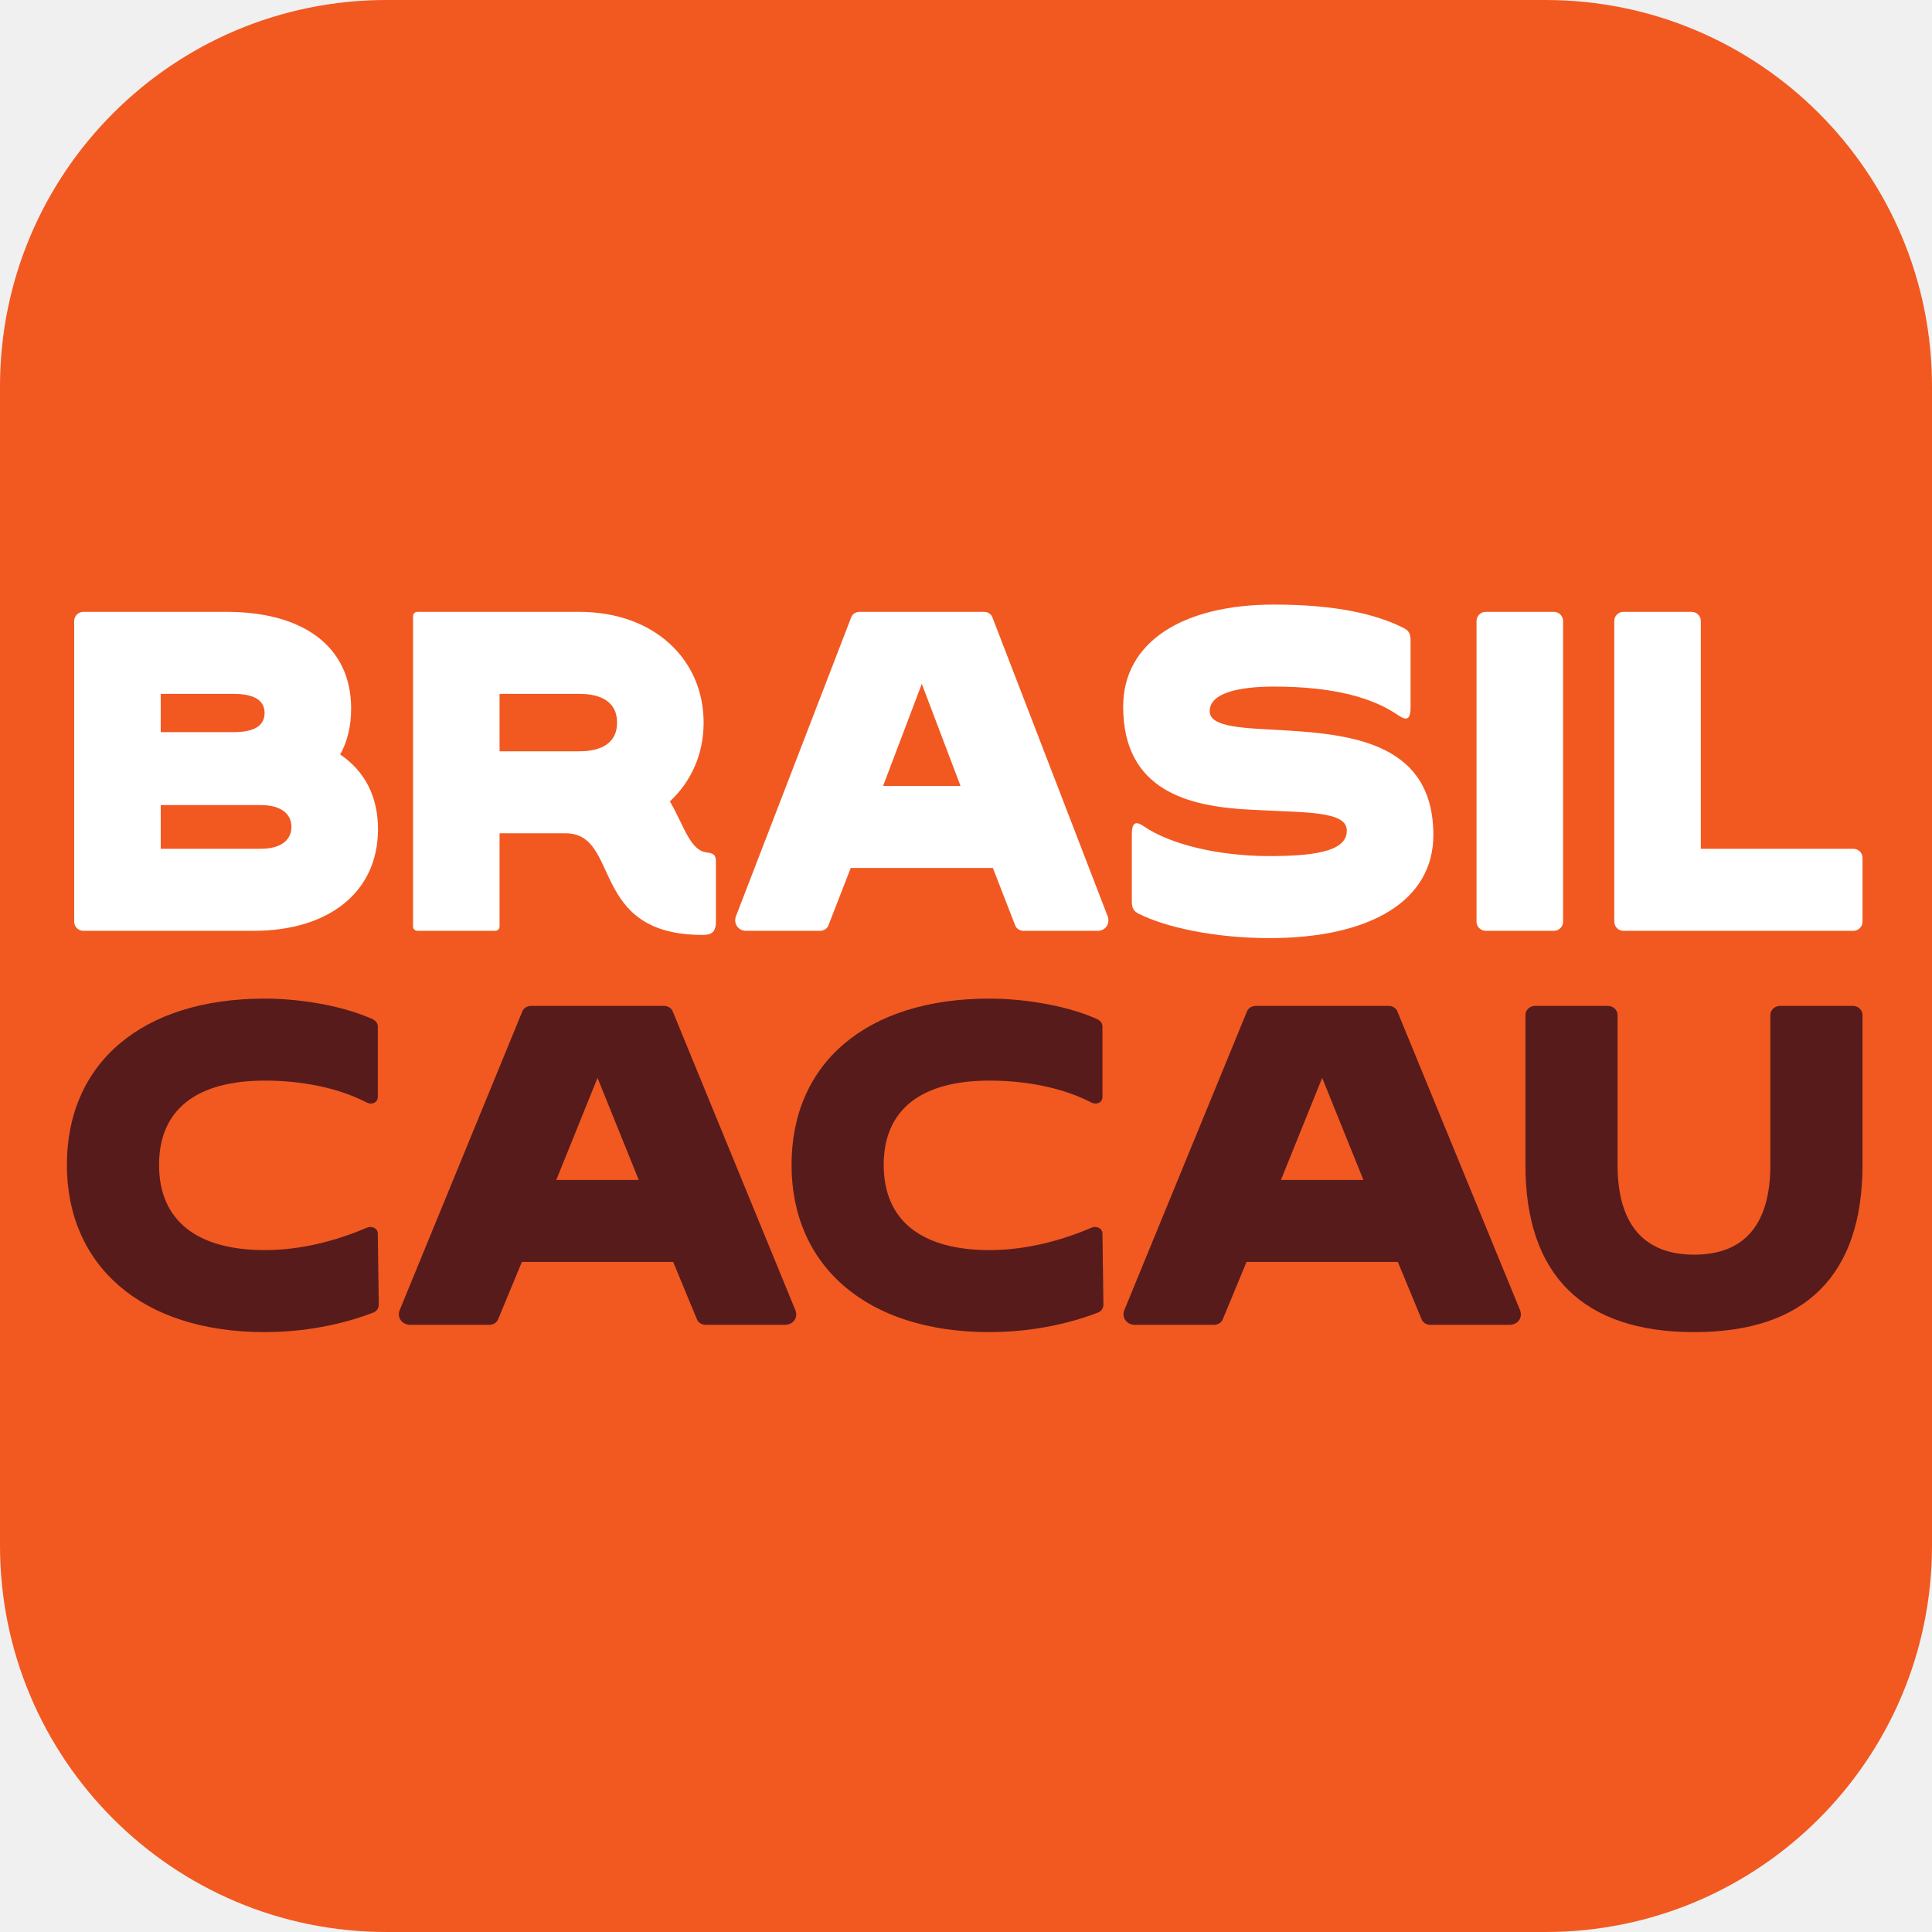
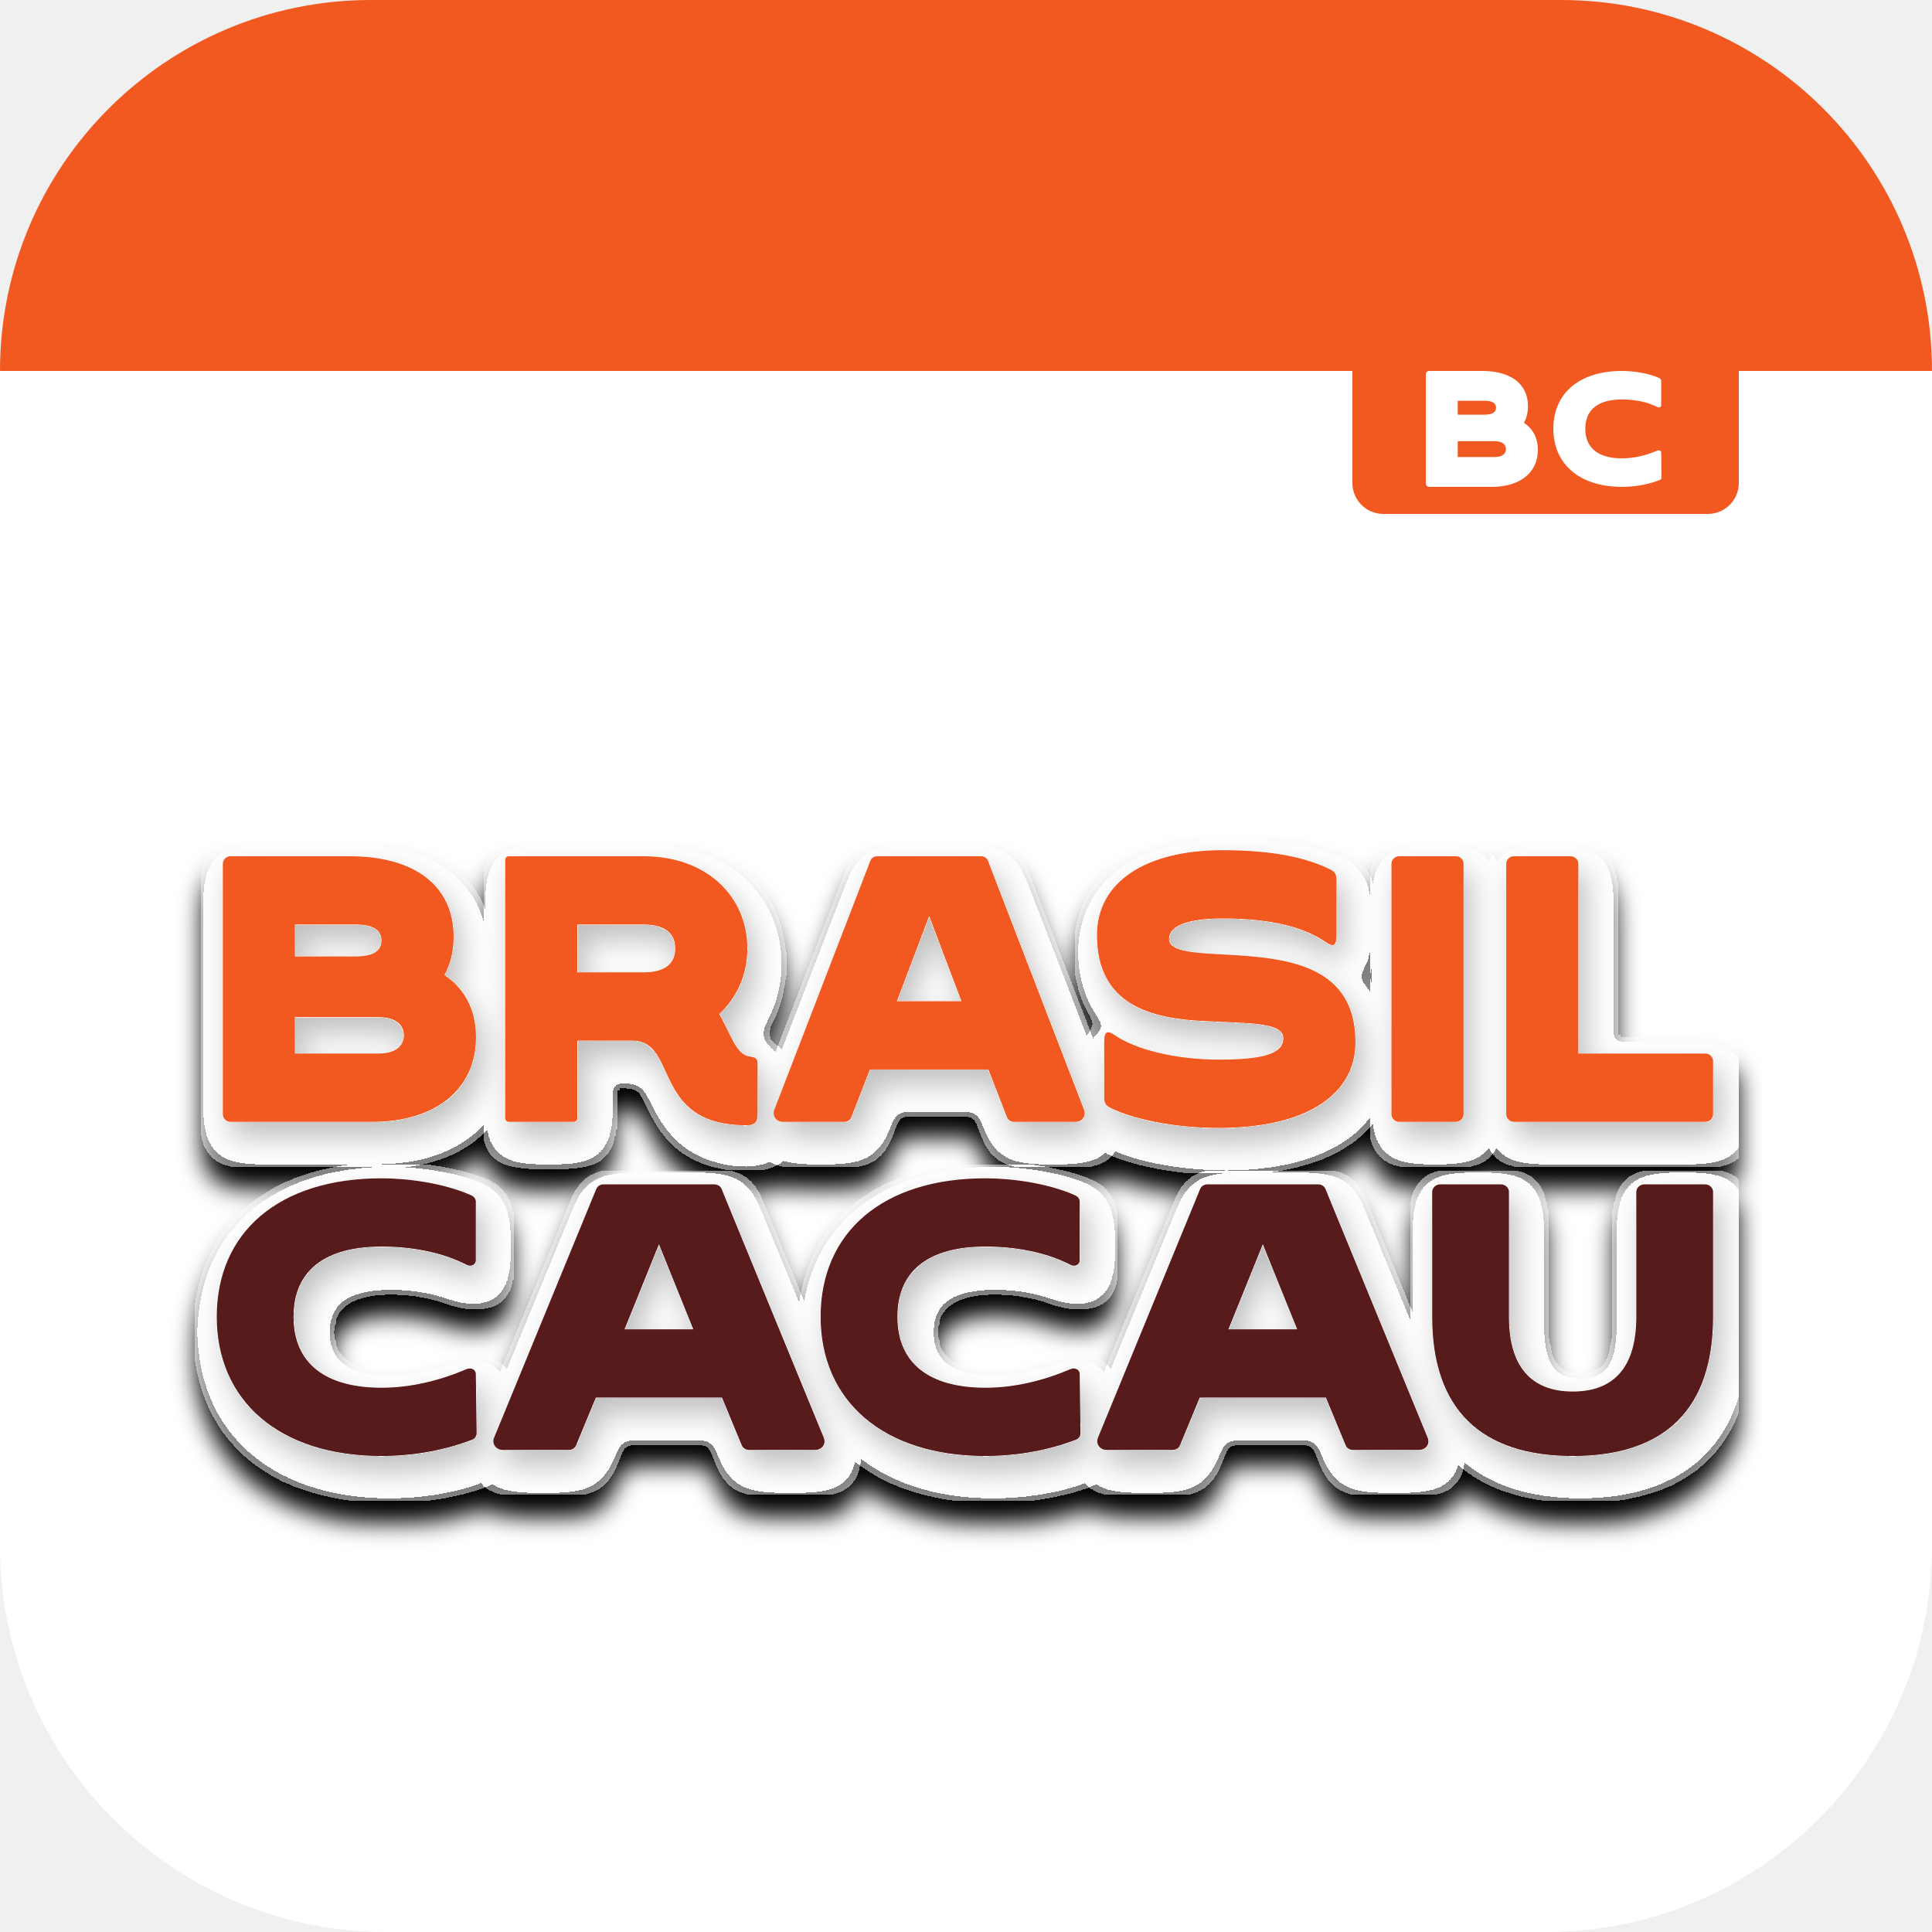
<svg xmlns="http://www.w3.org/2000/svg" width="500" height="500" viewBox="0 0 500 500" fill="none">
-   <rect width="500" height="500" rx="100" fill="#F15921" />
-   <path d="M19.2 238.534V160.709C19.2 159.411 20.261 158.35 21.558 158.35H58.69C78.14 158.35 90.871 167.076 90.871 183.349C90.871 187.948 89.928 191.838 88.042 195.259C94.29 199.504 97.826 205.99 97.826 214.598C97.826 230.87 85.096 240.894 65.645 240.894H21.558C20.261 240.894 19.2 239.832 19.2 238.534ZM60.459 189.481C66.47 189.481 68.475 187.358 68.475 184.528C68.475 181.698 66.47 179.575 60.459 179.575H41.597V189.48L60.459 189.481ZM67.414 219.668C73.425 219.668 75.429 216.838 75.429 214.008C75.429 211.178 73.425 208.348 67.414 208.348H41.598V219.669L67.414 219.668Z" fill="white" />
-   <path d="M146.381 215.658H129.287V239.713C129.287 240.42 128.817 240.893 128.109 240.893H108.07C107.363 240.893 106.891 240.422 106.891 239.713V159.529C106.891 158.821 107.362 158.35 108.07 158.35H149.916C169.366 158.35 182.097 170.732 182.097 187.004C182.097 195.14 178.914 202.215 173.374 207.404C177.029 213.653 178.56 220.139 182.922 220.61C184.808 220.846 185.28 221.317 185.28 223.086V238.533C185.28 241.598 183.747 241.952 181.743 241.952C152.274 241.952 160.762 215.658 146.381 215.658ZM149.916 194.434C155.81 194.434 159.7 192.193 159.7 187.005C159.7 181.816 155.81 179.576 149.916 179.576H129.287V194.434H149.916Z" fill="white" />
-   <path d="M190.467 237.119L220.291 159.765C220.645 158.821 221.588 158.35 222.413 158.35H254.712C255.537 158.35 256.48 158.821 256.834 159.765L286.658 237.119C287.364 239.124 286.068 240.893 284.064 240.893H264.85C264.025 240.893 263.082 240.422 262.728 239.478L256.952 224.621H220.174L214.397 239.478C214.043 240.422 213.1 240.893 212.275 240.893H193.061C191.057 240.893 189.761 239.007 190.467 237.119ZM248.582 203.394L238.562 176.981L228.543 203.394H248.582Z" fill="white" />
-   <path d="M294.801 236.53C293.386 235.822 292.916 235.115 292.916 233.11V216.013C292.916 212.829 293.858 212.358 296.098 213.89C302.582 218.37 314.958 221.554 328.515 221.554C342.071 221.554 348.554 219.785 348.554 214.95C348.554 209.762 337.709 210.352 323.21 209.526C307.885 208.701 290.675 204.809 290.675 182.878C290.675 166.133 306.116 156.464 329.692 156.464C346.078 156.464 356.333 159.058 363.169 162.478C364.584 163.186 365.055 163.892 365.055 165.897V182.994C365.055 186.178 364.113 186.65 361.872 185.118C355.389 180.637 345.369 177.689 329.691 177.689C320.968 177.689 313.07 179.222 313.07 184.057C313.07 188.302 321.911 188.42 332.403 189.01C350.792 190.07 370.95 192.783 370.95 216.131C370.95 232.876 355.035 242.78 328.514 242.78C314.251 242.78 301.638 239.949 294.801 236.53Z" fill="white" />
-   <path d="M382.124 238.534V160.709C382.124 159.411 383.184 158.35 384.482 158.35H402.164C403.461 158.35 404.522 159.411 404.522 160.709V238.534C404.522 239.832 403.461 240.893 402.164 240.893H384.482C383.184 240.893 382.124 239.832 382.124 238.534Z" fill="white" />
-   <path d="M417.774 238.534V160.709C417.774 159.411 418.835 158.35 420.132 158.35H437.814C439.112 158.35 440.172 159.411 440.172 160.709V219.668H479.662C480.958 219.668 482.019 220.728 482.019 222.026V238.535C482.019 239.833 480.958 240.894 479.662 240.894H420.133C418.836 240.894 417.774 239.832 417.774 238.534Z" fill="white" />
-   <path d="M17.312 301.476C17.312 275.181 36.642 258.436 68.527 258.436C75.933 258.436 87.23 259.734 96.143 263.625C97.021 263.979 97.774 264.686 97.774 265.629V283.906C97.774 285.321 96.269 286.029 94.888 285.321C87.106 281.312 77.566 279.661 68.528 279.661C50.954 279.661 41.164 287.09 41.164 301.476C41.164 315.862 50.955 323.526 68.528 323.526C77.566 323.526 86.605 321.286 94.888 317.748C96.269 317.159 97.774 317.867 97.774 319.281L98.026 337.677C98.026 338.502 97.524 339.327 96.645 339.681C86.227 343.691 75.933 344.751 68.528 344.751C36.645 344.751 17.312 327.536 17.312 301.476Z" fill="#571B1C" />
-   <path d="M103.424 339.092L135.182 261.737C135.558 260.794 136.563 260.322 137.441 260.322H171.835C172.714 260.322 173.719 260.794 174.095 261.737L205.852 339.092C206.606 341.096 205.226 342.865 203.09 342.865H182.63C181.752 342.865 180.747 342.394 180.371 341.45L174.22 326.593H135.056L128.906 341.45C128.53 342.394 127.525 342.865 126.647 342.865H106.186C104.053 342.865 102.671 340.979 103.424 339.092ZM165.307 305.367L154.637 278.953L143.967 305.367H165.307Z" fill="#571B1C" />
-   <path d="M204.851 301.476C204.851 275.181 224.181 258.436 256.065 258.436C263.471 258.436 274.768 259.734 283.681 263.625C284.56 263.979 285.313 264.686 285.313 265.629V283.906C285.313 285.321 283.807 286.029 282.426 285.321C274.644 281.312 265.104 279.661 256.066 279.661C238.492 279.661 228.702 287.09 228.702 301.476C228.702 315.862 238.494 323.526 256.066 323.526C265.104 323.526 274.143 321.286 282.426 317.748C283.807 317.159 285.313 317.867 285.313 319.281L285.564 337.677C285.564 338.502 285.062 339.327 284.183 339.681C273.765 343.691 263.471 344.751 256.066 344.751C224.183 344.751 204.851 327.536 204.851 301.476Z" fill="#571B1C" />
-   <path d="M290.965 339.092L322.723 261.737C323.1 260.794 324.104 260.322 324.983 260.322H359.377C360.255 260.322 361.26 260.794 361.636 261.737L393.395 339.092C394.147 341.096 392.767 342.865 390.633 342.865H370.173C369.294 342.865 368.29 342.394 367.914 341.45L361.762 326.593H322.599L316.448 341.45C316.072 342.394 315.068 342.865 314.189 342.865H293.729C291.595 342.865 290.212 340.979 290.965 339.092ZM352.849 305.367L342.179 278.953L331.509 305.367H352.849Z" fill="#571B1C" />
-   <path d="M394.777 301.476V262.681C394.777 261.383 395.906 260.322 397.287 260.322H416.116C417.496 260.322 418.627 261.383 418.627 262.681V301.476C418.627 316.806 425.405 324.705 438.459 324.705C451.513 324.705 458.167 316.805 458.167 301.476V262.681C458.167 261.383 459.297 260.322 460.676 260.322H479.505C480.884 260.322 482.014 261.383 482.014 262.681V301.476C482.014 330.013 467.204 344.753 438.458 344.753C409.711 344.753 394.777 330.013 394.777 301.476Z" fill="#571B1C" />
+   <path d="M0 96H500V400C500 455.228 455.228 500 400 500H100C44.772 500 0 455.228 0 400V96Z" fill="white" />
+   <path d="M0 96C0 42.981 42.981 0 96 0H404C457.019 0 500 42.981 500 96V96H0V96Z" fill="#F15921" />
+   <g filter="url(#filter0_d_1_3)">
+     <g clip-path="url(#clip0_1_3)">
+       <g filter="url(#filter1_d_1_3)">
+         <path d="M57.667 288.368V223.561C57.667 222.48 58.551 221.597 59.632 221.597H90.575C106.783 221.597 117.393 228.864 117.393 242.414C117.393 246.244 116.607 249.483 115.035 252.332C120.241 255.867 123.189 261.268 123.189 268.436C123.189 281.986 112.58 290.334 96.371 290.334H59.632C58.551 290.334 57.667 289.449 57.667 288.368ZM92.049 247.52C97.059 247.52 98.729 245.753 98.729 243.396C98.729 241.04 97.059 239.271 92.049 239.271H76.331V247.519L92.049 247.52ZM97.845 272.658C102.855 272.658 104.524 270.301 104.524 267.945C104.524 265.588 102.855 263.232 97.845 263.232H76.332V272.659L97.845 272.658Z" fill="#F15921" />
+       </g>
+       <g filter="url(#filter2_d_1_3)">
+         <path d="M163.651 269.319H149.406V289.351C149.406 289.939 149.014 290.333 148.424 290.333H131.725C131.136 290.333 130.742 289.94 130.742 289.351V222.579C130.742 221.989 131.135 221.597 131.725 221.597H166.597C182.805 221.597 193.414 231.907 193.414 245.458C193.414 252.233 190.762 258.124 186.145 262.445C189.191 267.649 190.467 273.05 194.102 273.443C195.673 273.639 196.067 274.031 196.067 275.504V288.367C196.067 290.92 194.789 291.215 193.119 291.215C168.561 291.215 175.635 269.319 163.651 269.319ZM166.597 251.645C171.509 251.645 174.75 249.779 174.75 245.459C174.75 241.138 171.508 239.273 166.597 239.273H149.406V251.645H166.597Z" fill="#F15921" />
+       </g>
+       <g filter="url(#filter3_d_1_3)">
+         <path d="M200.389 287.19L225.242 222.775C225.537 221.989 226.323 221.597 227.011 221.597H253.927C254.614 221.597 255.4 221.989 255.695 222.775L280.548 287.19C281.137 288.859 280.057 290.333 278.387 290.333H262.375C261.688 290.333 260.901 289.94 260.607 289.154L255.793 276.782H225.145L220.331 289.154C220.036 289.94 219.25 290.333 218.563 290.333H202.551C200.881 290.333 199.801 288.762 200.389 287.19ZM248.819 259.107L240.469 237.111L232.119 259.107H248.819Z" fill="#F15921" />
+       </g>
+       <g filter="url(#filter4_d_1_3)">
+         <path d="M287.334 286.699C286.155 286.11 285.763 285.521 285.763 283.852V269.614C285.763 266.963 286.548 266.57 288.415 267.846C293.819 271.577 304.132 274.228 315.429 274.228C326.726 274.228 332.128 272.756 332.128 268.73C332.128 264.409 323.091 264.9 311.008 264.213C298.238 263.526 283.896 260.285 283.896 242.022C283.896 228.078 296.764 220.026 316.41 220.026C330.065 220.026 338.611 222.187 344.308 225.034C345.487 225.624 345.879 226.212 345.879 227.881V242.119C345.879 244.77 345.094 245.163 343.227 243.887C337.824 240.156 329.474 237.701 316.409 237.701C309.14 237.701 302.559 238.978 302.559 243.003C302.559 246.538 309.926 246.637 318.669 247.128C333.994 248.011 350.791 250.27 350.791 269.713C350.791 283.656 337.53 291.904 315.428 291.904C303.542 291.904 293.031 289.547 287.334 286.699Z" fill="#F15921" />
+       </g>
+       <g filter="url(#filter5_d_1_3)">
+         <path d="M360.103 288.368V223.561C360.103 222.48 360.987 221.597 362.068 221.597H376.803C377.885 221.597 378.768 222.48 378.768 223.561V288.368C378.768 289.449 377.885 290.333 376.803 290.333H362.068C360.987 290.333 360.103 289.449 360.103 288.368Z" fill="#F15921" />
+       </g>
+       <g filter="url(#filter6_d_1_3)">
+         <path d="M389.812 288.368V223.561C389.812 222.48 390.696 221.597 391.777 221.597H406.512C407.593 221.597 408.477 222.48 408.477 223.561V272.658H441.385C442.465 272.658 443.349 273.541 443.349 274.622V288.369C443.349 289.45 442.465 290.334 441.385 290.334H391.778C390.697 290.334 389.812 289.449 389.812 288.368Z" fill="#F15921" />
+       </g>
+       <g filter="url(#filter7_d_1_3)">
+         <path d="M56.094 340.782C56.094 318.885 72.202 304.941 98.772 304.941C104.944 304.941 114.358 306.022 121.786 309.262C122.518 309.557 123.145 310.145 123.145 310.931V326.151C123.145 327.329 121.891 327.919 120.74 327.329C114.255 323.991 106.305 322.616 98.773 322.616C84.128 322.616 75.97 328.802 75.97 340.782C75.97 352.762 84.129 359.144 98.773 359.144C106.305 359.144 113.837 357.278 120.74 354.332C121.891 353.841 123.145 354.431 123.145 355.609L123.355 370.927C123.355 371.615 122.936 372.302 122.204 372.596C113.522 375.935 104.944 376.818 98.773 376.818C72.204 376.818 56.094 362.483 56.094 340.782Z" fill="#571B1C" />
+       </g>
+       <g filter="url(#filter8_d_1_3)">
+         <path d="M127.853 372.105L154.319 307.69C154.632 306.905 155.469 306.512 156.201 306.512H184.863C185.595 306.512 186.432 306.905 186.746 307.69L213.21 372.105C213.839 373.775 212.688 375.248 210.909 375.248H193.859C193.127 375.248 192.289 374.855 191.976 374.07L186.85 361.697H154.213L149.088 374.07C148.775 374.855 147.938 375.248 147.205 375.248H130.155C128.377 375.248 127.226 373.677 127.853 372.105ZM179.422 344.022L170.531 322.027L161.639 344.022H179.422Z" fill="#571B1C" />
+       </g>
+       <g filter="url(#filter9_d_1_3)">
+         <path d="M212.376 340.782C212.376 318.885 228.484 304.941 255.054 304.941C261.226 304.941 270.64 306.022 278.068 309.262C278.8 309.557 279.427 310.145 279.427 310.931V326.151C279.427 327.329 278.173 327.919 277.022 327.329C270.536 323.991 262.587 322.616 255.055 322.616C240.41 322.616 232.252 328.802 232.252 340.782C232.252 352.762 240.411 359.144 255.055 359.144C262.587 359.144 270.119 357.278 277.022 354.332C278.173 353.841 279.427 354.431 279.427 355.609L279.637 370.927C279.637 371.615 279.219 372.302 278.486 372.596C269.804 375.935 261.226 376.818 255.055 376.818C228.486 376.818 212.376 362.483 212.376 340.782Z" fill="#571B1C" />
+       </g>
+       <g filter="url(#filter10_d_1_3)">
+         <path d="M284.137 372.105L310.603 307.69C310.916 306.905 311.753 306.512 312.486 306.512H341.148C341.88 306.512 342.717 306.905 343.03 307.69L369.496 372.105C370.123 373.775 368.972 375.248 367.194 375.248H350.144C349.412 375.248 348.575 374.855 348.261 374.07L343.135 361.697H310.499L305.374 374.07C305.06 374.855 304.223 375.248 303.491 375.248H286.441C284.663 375.248 283.51 373.677 284.137 372.105ZM335.708 344.022L326.816 322.027L317.924 344.022H335.708Z" fill="#571B1C" />
+       </g>
+       <g filter="url(#filter11_d_1_3)">
+         <path d="M370.647 340.782V308.476C370.647 307.396 371.588 306.512 372.739 306.512H388.43C389.58 306.512 390.522 307.396 390.522 308.476V340.782C390.522 353.548 396.171 360.126 407.049 360.126C417.927 360.126 423.473 353.546 423.473 340.782V308.476C423.473 307.396 424.414 306.512 425.564 306.512H441.255C442.404 306.512 443.345 307.396 443.345 308.476V340.782C443.345 364.545 431.004 376.819 407.048 376.819C383.093 376.819 370.647 364.545 370.647 340.782Z" fill="#571B1C" />
+       </g>
+     </g>
+   </g>
+   <path d="M450 125C450 129.418 446.418 133 442 133H358C353.582 133 350 129.418 350 125V93L450 93V125Z" fill="#F15921" />
+   <path d="M369 125.142V96.857C369 96.385 369.391 96 369.87 96H383.565C390.739 96 395.435 99.171 395.435 105.085C395.435 106.757 395.087 108.171 394.391 109.414C396.696 110.957 398 113.314 398 116.443C398 122.357 393.305 126 386.131 126H369.87C369.391 126 369 125.614 369 125.142ZM384.217 107.314C386.435 107.314 387.174 106.543 387.174 105.514C387.174 104.486 386.435 103.714 384.217 103.714H377.261V107.314L384.217 107.314ZM386.783 118.285C389 118.285 389.739 117.257 389.739 116.228C389.739 115.2 389 114.171 386.783 114.171H377.261V118.286L386.783 118.285Z" fill="white" />
+   <path d="M402 110.959C402 101.82 408.706 96 419.767 96C422.336 96 426.255 96.451 429.347 97.803C429.652 97.927 429.913 98.172 429.913 98.5V104.852C429.913 105.344 429.39 105.59 428.911 105.344C426.212 103.951 422.902 103.377 419.767 103.377C413.67 103.377 410.274 105.959 410.274 110.959C410.274 115.959 413.671 118.623 419.767 118.623C422.902 118.623 426.038 117.844 428.911 116.615C429.39 116.41 429.913 116.656 429.913 117.148L430 123.541C430 123.828 429.826 124.115 429.521 124.238C425.907 125.631 422.336 126 419.767 126C408.707 126 402 120.017 402 110.959Z" fill="white" />
+   <defs>
+     <filter id="filter0_d_1_3" x="44" y="183" width="412" height="241" filterUnits="userSpaceOnUse" color-interpolation-filters="sRGB">
+       <feFlood flood-opacity="0" result="BackgroundImageFix" />
+       <feColorMatrix in="SourceAlpha" type="matrix" values="0 0 0 0 0 0 0 0 0 0 0 0 0 0 0 0 0 0 127 0" result="hardAlpha" />
+       <feOffset dy="6" />
+       <feGaussianBlur stdDeviation="3" />
+       <feComposite in2="hardAlpha" operator="out" />
+       <feColorMatrix type="matrix" values="0 0 0 0 0 0 0 0 0 0 0 0 0 0 0 0 0 0 1 0" />
+       <feBlend mode="normal" in2="BackgroundImageFix" result="effect1_dropShadow_1_3" />
+       <feBlend mode="normal" in="SourceGraphic" in2="effect1_dropShadow_1_3" result="shape" />
+     </filter>
+     <filter id="filter1_d_1_3" x="52.167" y="218.097" width="80.522" height="83.737" filterUnits="userSpaceOnUse" color-interpolation-filters="sRGB">
+       <feFlood flood-opacity="0" result="BackgroundImageFix" />
+       <feColorMatrix in="SourceAlpha" type="matrix" values="0 0 0 0 0 0 0 0 0 0 0 0 0 0 0 0 0 0 127 0" result="hardAlpha" />
+       <feOffset dx="2" dy="4" />
+       <feGaussianBlur stdDeviation="3.75" />
+       <feComposite in2="hardAlpha" operator="out" />
+       <feColorMatrix type="matrix" values="0 0 0 0 0 0 0 0 0 0 0 0 0 0 0 0 0 0 0.25 0" />
+       <feBlend mode="normal" in2="BackgroundImageFix" result="effect1_dropShadow_1_3" />
+       <feBlend mode="normal" in="SourceGraphic" in2="effect1_dropShadow_1_3" result="shape" />
+     </filter>
+     <filter id="filter2_d_1_3" x="125.242" y="218.097" width="80.324" height="84.618" filterUnits="userSpaceOnUse" color-interpolation-filters="sRGB">
+       <feFlood flood-opacity="0" result="BackgroundImageFix" />
+       <feColorMatrix in="SourceAlpha" type="matrix" values="0 0 0 0 0 0 0 0 0 0 0 0 0 0 0 0 0 0 127 0" result="hardAlpha" />
+       <feOffset dx="2" dy="4" />
+       <feGaussianBlur stdDeviation="3.75" />
+       <feComposite in2="hardAlpha" operator="out" />
+       <feColorMatrix type="matrix" values="0 0 0 0 0 0 0 0 0 0 0 0 0 0 0 0 0 0 0.25 0" />
+       <feBlend mode="normal" in2="BackgroundImageFix" result="effect1_dropShadow_1_3" />
+       <feBlend mode="normal" in="SourceGraphic" in2="effect1_dropShadow_1_3" result="shape" />
+     </filter>
+     <filter id="filter3_d_1_3" x="194.727" y="218.097" width="95.483" height="83.736" filterUnits="userSpaceOnUse" color-interpolation-filters="sRGB">
+       <feFlood flood-opacity="0" result="BackgroundImageFix" />
+       <feColorMatrix in="SourceAlpha" type="matrix" values="0 0 0 0 0 0 0 0 0 0 0 0 0 0 0 0 0 0 127 0" result="hardAlpha" />
+       <feOffset dx="2" dy="4" />
+       <feGaussianBlur stdDeviation="3.75" />
+       <feComposite in2="hardAlpha" operator="out" />
+       <feColorMatrix type="matrix" values="0 0 0 0 0 0 0 0 0 0 0 0 0 0 0 0 0 0 0.25 0" />
+       <feBlend mode="normal" in2="BackgroundImageFix" result="effect1_dropShadow_1_3" />
+       <feBlend mode="normal" in="SourceGraphic" in2="effect1_dropShadow_1_3" result="shape" />
+     </filter>
+     <filter id="filter4_d_1_3" x="278.396" y="216.526" width="81.896" height="86.878" filterUnits="userSpaceOnUse" color-interpolation-filters="sRGB">
+       <feFlood flood-opacity="0" result="BackgroundImageFix" />
+       <feColorMatrix in="SourceAlpha" type="matrix" values="0 0 0 0 0 0 0 0 0 0 0 0 0 0 0 0 0 0 127 0" result="hardAlpha" />
+       <feOffset dx="2" dy="4" />
+       <feGaussianBlur stdDeviation="3.75" />
+       <feComposite in2="hardAlpha" operator="out" />
+       <feColorMatrix type="matrix" values="0 0 0 0 0 0 0 0 0 0 0 0 0 0 0 0 0 0 0.25 0" />
+       <feBlend mode="normal" in2="BackgroundImageFix" result="effect1_dropShadow_1_3" />
+       <feBlend mode="normal" in="SourceGraphic" in2="effect1_dropShadow_1_3" result="shape" />
+     </filter>
+     <filter id="filter5_d_1_3" x="354.603" y="218.097" width="33.665" height="83.736" filterUnits="userSpaceOnUse" color-interpolation-filters="sRGB">
+       <feFlood flood-opacity="0" result="BackgroundImageFix" />
+       <feColorMatrix in="SourceAlpha" type="matrix" values="0 0 0 0 0 0 0 0 0 0 0 0 0 0 0 0 0 0 127 0" result="hardAlpha" />
+       <feOffset dx="2" dy="4" />
+       <feGaussianBlur stdDeviation="3.75" />
+       <feComposite in2="hardAlpha" operator="out" />
+       <feColorMatrix type="matrix" values="0 0 0 0 0 0 0 0 0 0 0 0 0 0 0 0 0 0 0.25 0" />
+       <feBlend mode="normal" in2="BackgroundImageFix" result="effect1_dropShadow_1_3" />
+       <feBlend mode="normal" in="SourceGraphic" in2="effect1_dropShadow_1_3" result="shape" />
+     </filter>
+     <filter id="filter6_d_1_3" x="384.312" y="218.097" width="68.537" height="83.737" filterUnits="userSpaceOnUse" color-interpolation-filters="sRGB">
+       <feFlood flood-opacity="0" result="BackgroundImageFix" />
+       <feColorMatrix in="SourceAlpha" type="matrix" values="0 0 0 0 0 0 0 0 0 0 0 0 0 0 0 0 0 0 127 0" result="hardAlpha" />
+       <feOffset dx="2" dy="4" />
+       <feGaussianBlur stdDeviation="3.75" />
+       <feComposite in2="hardAlpha" operator="out" />
+       <feColorMatrix type="matrix" values="0 0 0 0 0 0 0 0 0 0 0 0 0 0 0 0 0 0 0.25 0" />
+       <feBlend mode="normal" in2="BackgroundImageFix" result="effect1_dropShadow_1_3" />
+       <feBlend mode="normal" in="SourceGraphic" in2="effect1_dropShadow_1_3" result="shape" />
+     </filter>
+     <filter id="filter7_d_1_3" x="50.594" y="301.441" width="82.261" height="86.877" filterUnits="userSpaceOnUse" color-interpolation-filters="sRGB">
+       <feFlood flood-opacity="0" result="BackgroundImageFix" />
+       <feColorMatrix in="SourceAlpha" type="matrix" values="0 0 0 0 0 0 0 0 0 0 0 0 0 0 0 0 0 0 127 0" result="hardAlpha" />
+       <feOffset dx="2" dy="4" />
+       <feGaussianBlur stdDeviation="3.75" />
+       <feComposite in2="hardAlpha" operator="out" />
+       <feColorMatrix type="matrix" values="0 0 0 0 0 0 0 0 0 0 0 0 0 0 0 0 0 0 0.25 0" />
+       <feBlend mode="normal" in2="BackgroundImageFix" result="effect1_dropShadow_1_3" />
+       <feBlend mode="normal" in="SourceGraphic" in2="effect1_dropShadow_1_3" result="shape" />
+     </filter>
+     <filter id="filter8_d_1_3" x="122.18" y="303.012" width="100.703" height="83.736" filterUnits="userSpaceOnUse" color-interpolation-filters="sRGB">
+       <feFlood flood-opacity="0" result="BackgroundImageFix" />
+       <feColorMatrix in="SourceAlpha" type="matrix" values="0 0 0 0 0 0 0 0 0 0 0 0 0 0 0 0 0 0 127 0" result="hardAlpha" />
+       <feOffset dx="2" dy="4" />
+       <feGaussianBlur stdDeviation="3.75" />
+       <feComposite in2="hardAlpha" operator="out" />
+       <feColorMatrix type="matrix" values="0 0 0 0 0 0 0 0 0 0 0 0 0 0 0 0 0 0 0.25 0" />
+       <feBlend mode="normal" in2="BackgroundImageFix" result="effect1_dropShadow_1_3" />
+       <feBlend mode="normal" in="SourceGraphic" in2="effect1_dropShadow_1_3" result="shape" />
+     </filter>
+     <filter id="filter9_d_1_3" x="206.876" y="301.441" width="82.261" height="86.877" filterUnits="userSpaceOnUse" color-interpolation-filters="sRGB">
+       <feFlood flood-opacity="0" result="BackgroundImageFix" />
+       <feColorMatrix in="SourceAlpha" type="matrix" values="0 0 0 0 0 0 0 0 0 0 0 0 0 0 0 0 0 0 127 0" result="hardAlpha" />
+       <feOffset dx="2" dy="4" />
+       <feGaussianBlur stdDeviation="3.75" />
+       <feComposite in2="hardAlpha" operator="out" />
+       <feColorMatrix type="matrix" values="0 0 0 0 0 0 0 0 0 0 0 0 0 0 0 0 0 0 0.25 0" />
+       <feBlend mode="normal" in2="BackgroundImageFix" result="effect1_dropShadow_1_3" />
+       <feBlend mode="normal" in="SourceGraphic" in2="effect1_dropShadow_1_3" result="shape" />
+     </filter>
+     <filter id="filter10_d_1_3" x="278.465" y="303.012" width="100.704" height="83.736" filterUnits="userSpaceOnUse" color-interpolation-filters="sRGB">
+       <feFlood flood-opacity="0" result="BackgroundImageFix" />
+       <feColorMatrix in="SourceAlpha" type="matrix" values="0 0 0 0 0 0 0 0 0 0 0 0 0 0 0 0 0 0 127 0" result="hardAlpha" />
+       <feOffset dx="2" dy="4" />
+       <feGaussianBlur stdDeviation="3.75" />
+       <feComposite in2="hardAlpha" operator="out" />
+       <feColorMatrix type="matrix" values="0 0 0 0 0 0 0 0 0 0 0 0 0 0 0 0 0 0 0.25 0" />
+       <feBlend mode="normal" in2="BackgroundImageFix" result="effect1_dropShadow_1_3" />
+       <feBlend mode="normal" in="SourceGraphic" in2="effect1_dropShadow_1_3" result="shape" />
+     </filter>
+     <filter id="filter11_d_1_3" x="365.147" y="303.012" width="87.698" height="85.307" filterUnits="userSpaceOnUse" color-interpolation-filters="sRGB">
+       <feFlood flood-opacity="0" result="BackgroundImageFix" />
+       <feColorMatrix in="SourceAlpha" type="matrix" values="0 0 0 0 0 0 0 0 0 0 0 0 0 0 0 0 0 0 127 0" result="hardAlpha" />
+       <feOffset dx="2" dy="4" />
+       <feGaussianBlur stdDeviation="3.75" />
+       <feComposite in2="hardAlpha" operator="out" />
+       <feColorMatrix type="matrix" values="0 0 0 0 0 0 0 0 0 0 0 0 0 0 0 0 0 0 0.25 0" />
+       <feBlend mode="normal" in2="BackgroundImageFix" result="effect1_dropShadow_1_3" />
+       <feBlend mode="normal" in="SourceGraphic" in2="effect1_dropShadow_1_3" result="shape" />
+     </filter>
+     <clipPath id="clip0_1_3">
+       <rect width="400" height="229" fill="white" transform="translate(50 183)" />
+     </clipPath>
+   </defs>
</svg>
